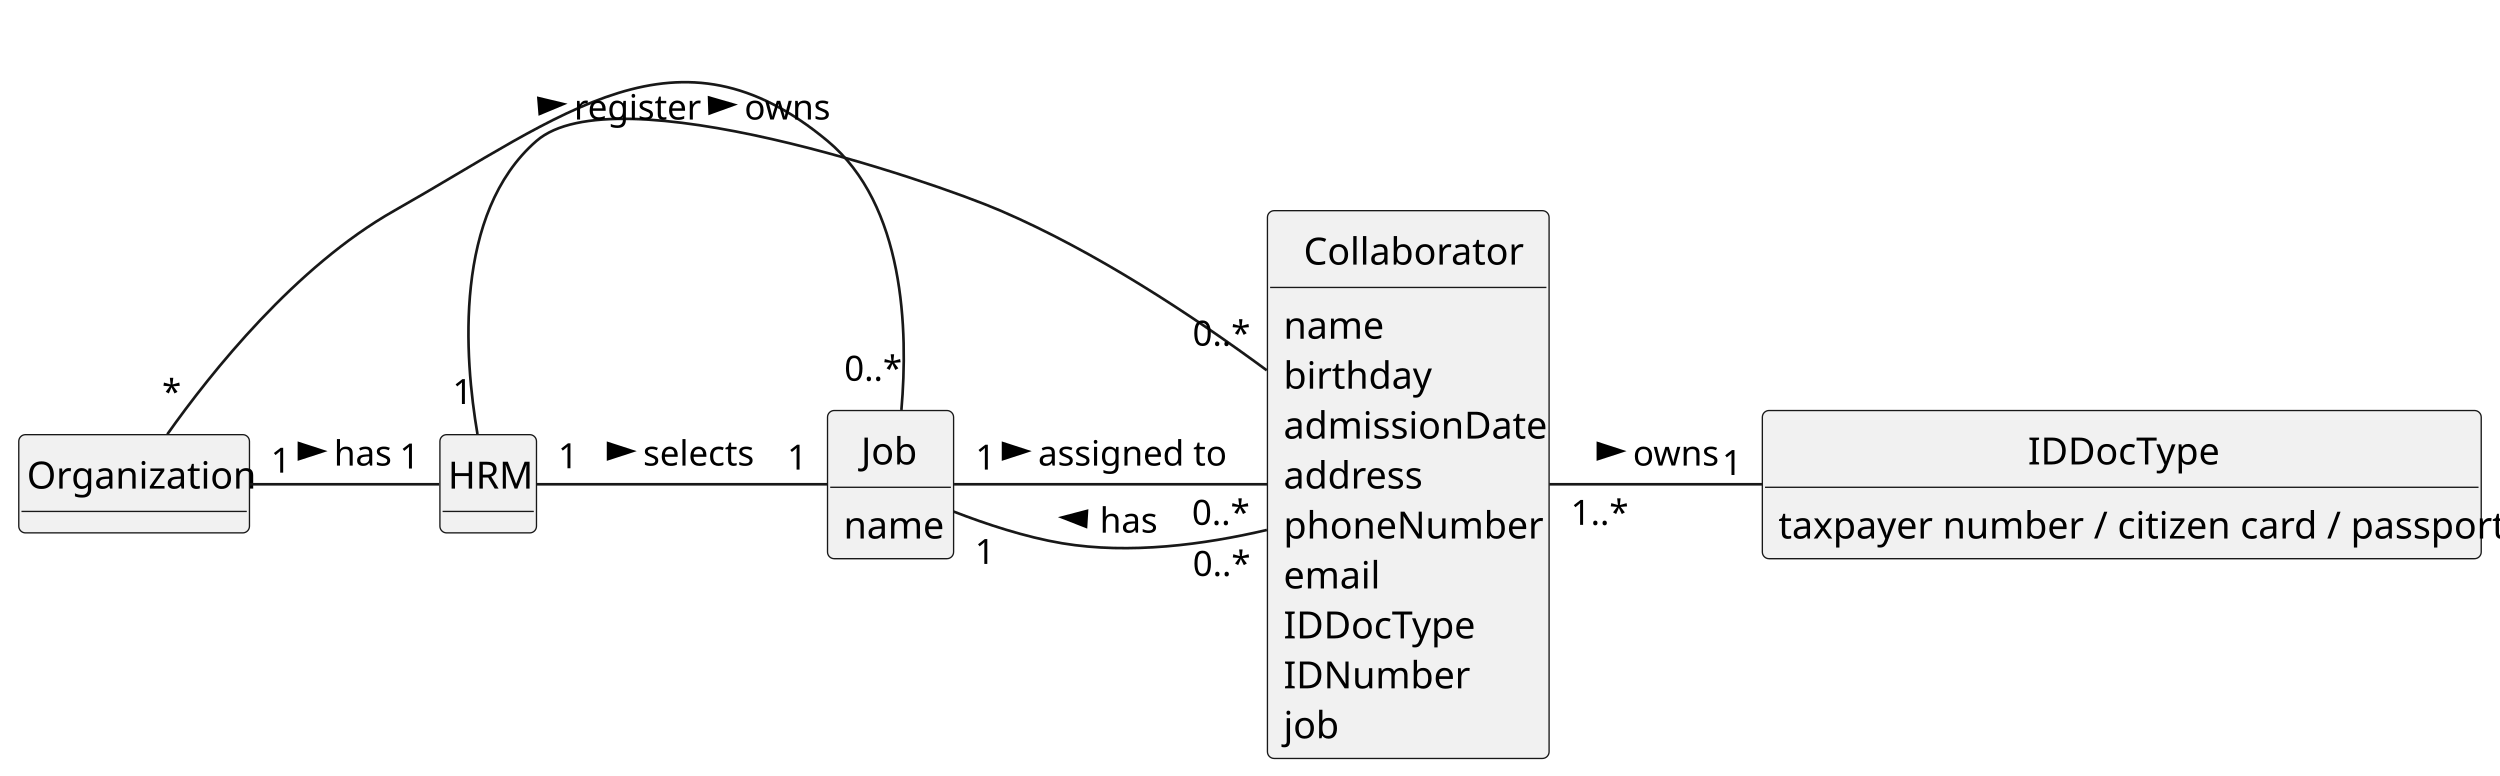
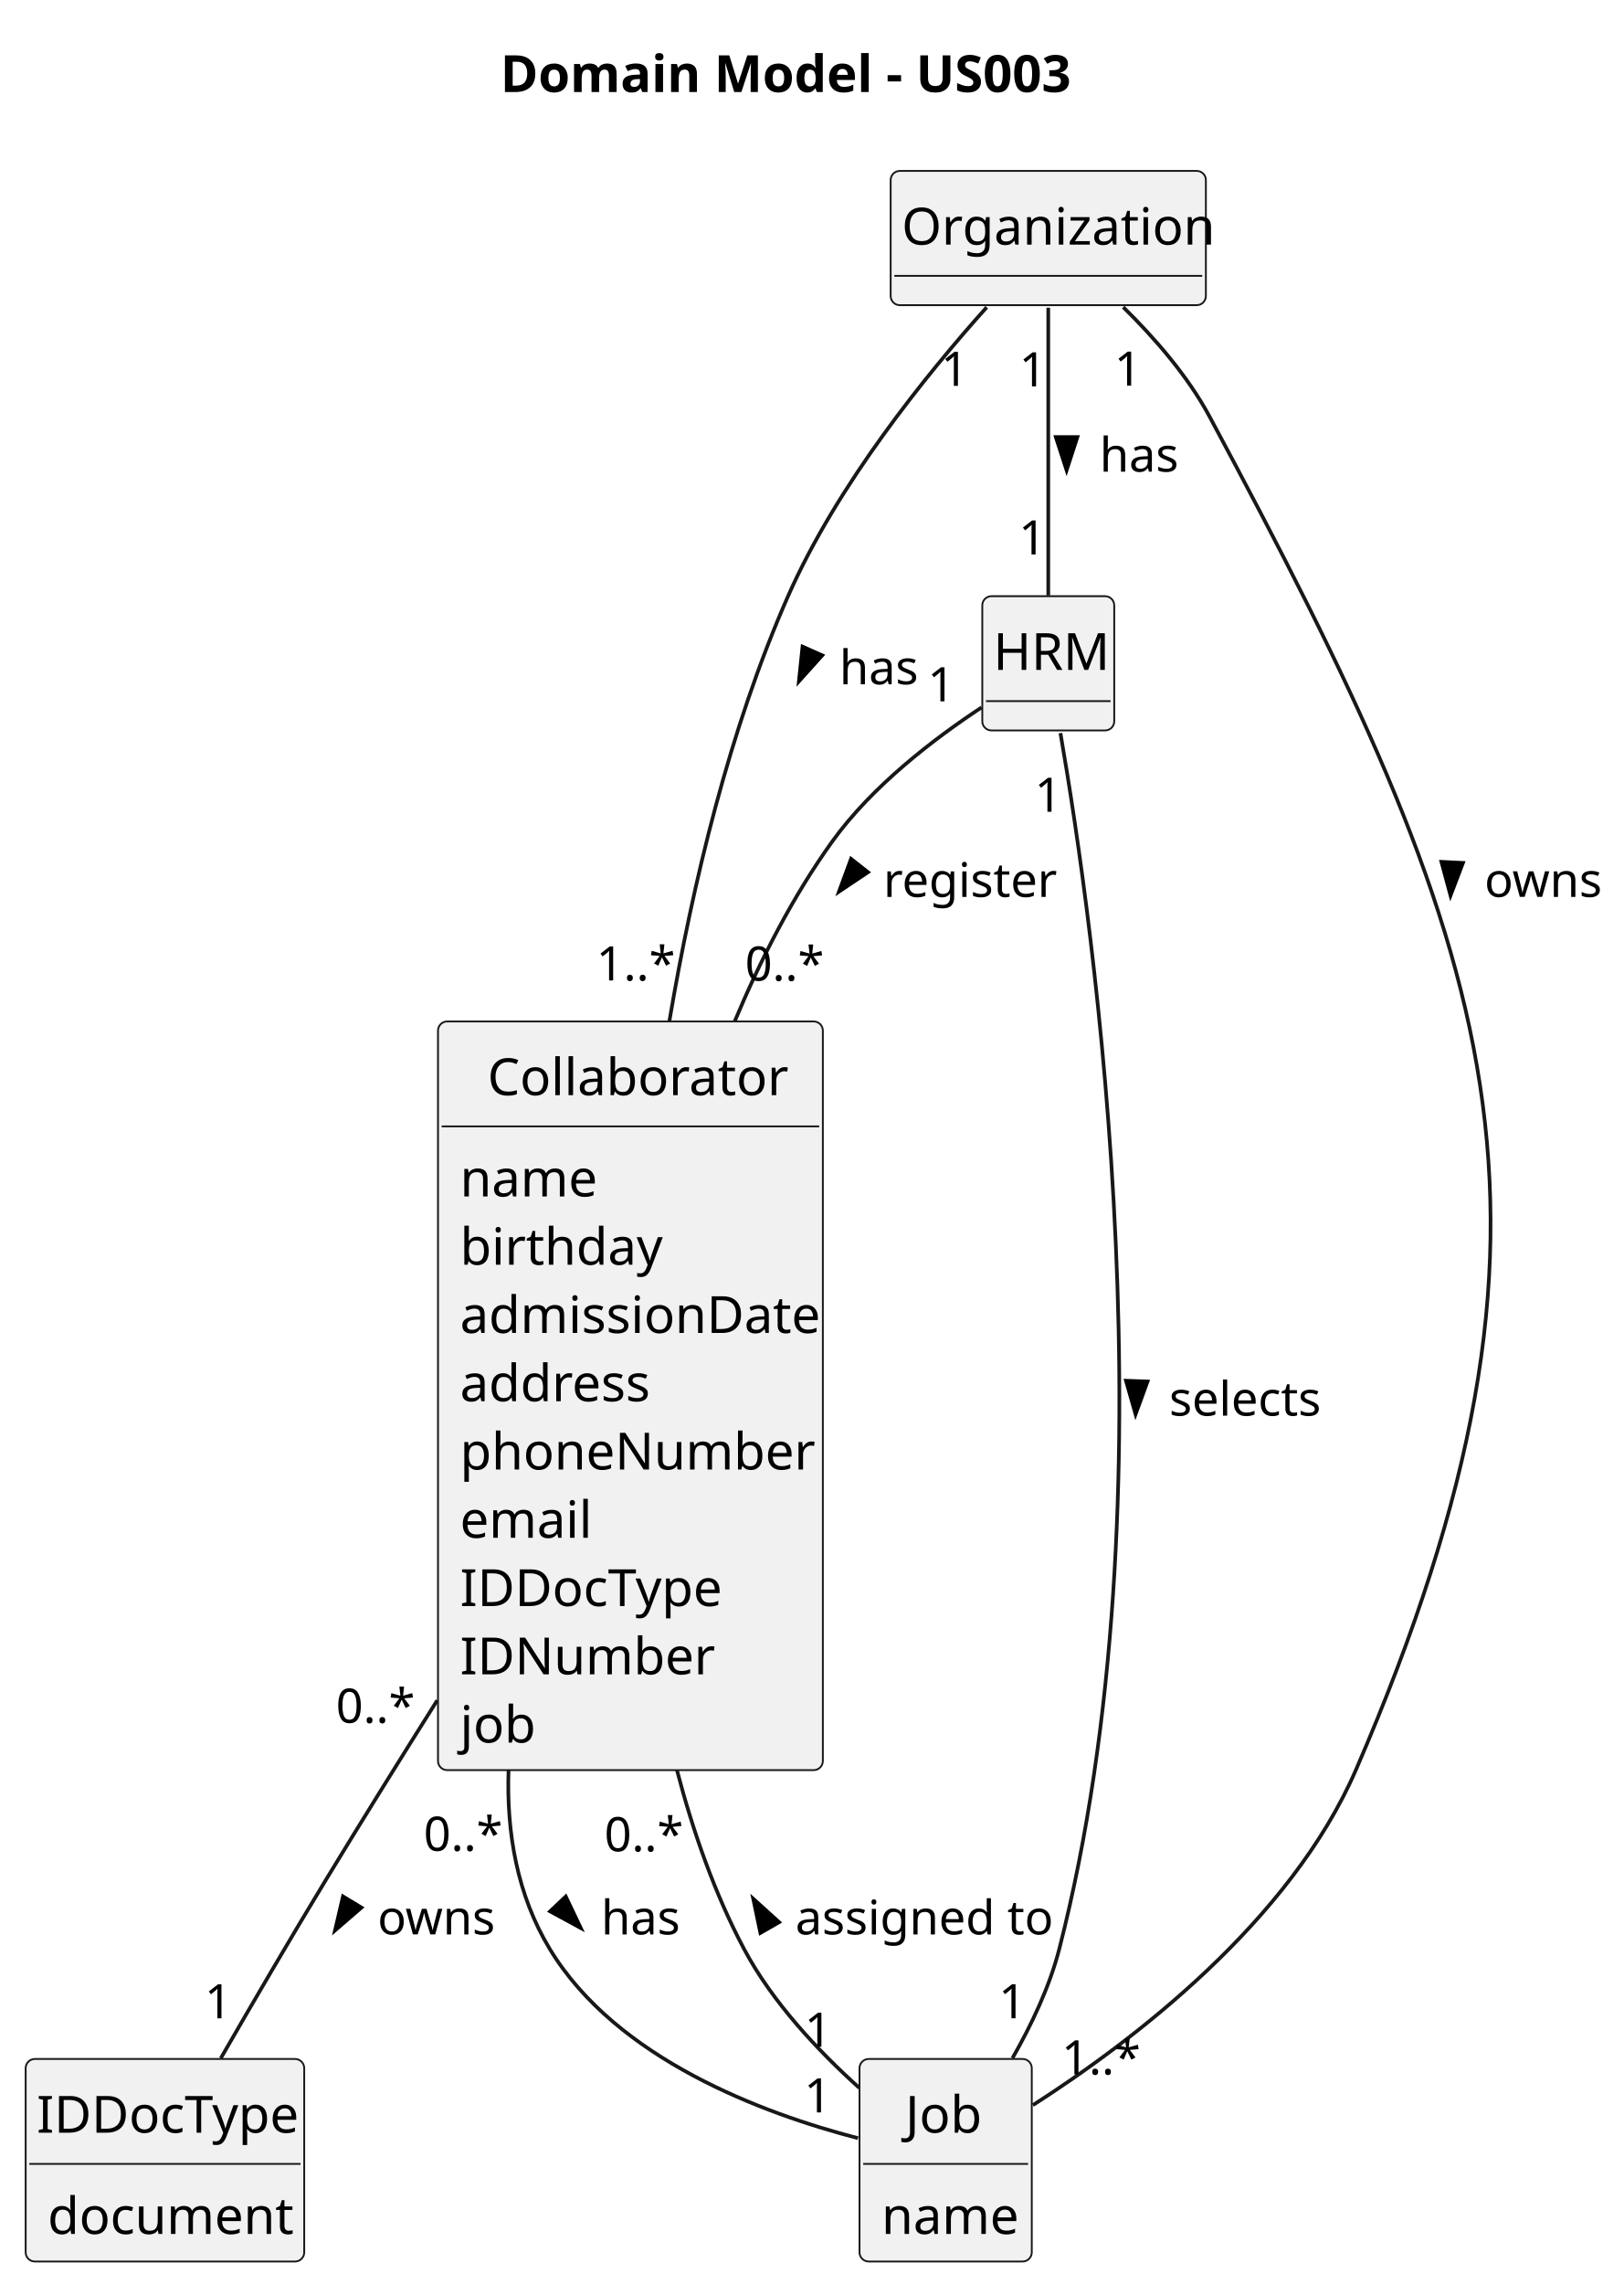
- <svg xmlns="http://www.w3.org/2000/svg" contentStyleType="text/css" height="289px" preserveAspectRatio="none" style="width:932px;height:289px;background:#FFFFFF;" version="1.1" viewBox="0 0 932 289" width="932px" zoomAndPan="magnify">
+ <svg xmlns="http://www.w3.org/2000/svg" contentStyleType="text/css" height="623px" preserveAspectRatio="none" style="width:443px;height:623px;background:#FFFFFF;" version="1.1" viewBox="0 0 443 623" width="443px" zoomAndPan="magnify">
  <defs />
  <g>
+     <text fill="#000000" font-family="sans-serif" font-size="14" font-weight="bold" lengthAdjust="spacing" textLength="156" x="136.5" y="25.107">Domain Model - US003</text>
    <g id="elem_Organization">
-       <rect codeLine="12" fill="#F1F1F1" height="36.621" id="Organization" rx="2.5" ry="2.5" style="stroke:#181818;stroke-width:0.5;" width="86" x="7" y="162.04" />
-       <text fill="#000000" font-family="sans-serif" font-size="14" lengthAdjust="spacing" textLength="80" x="10" y="182.147">Organization</text>
-       <line style="stroke:#181818;stroke-width:0.5;" x1="8" x2="92" y1="190.661" y2="190.661" />
+       <rect codeLine="12" fill="#F1F1F1" height="36.621" id="Organization" rx="2.5" ry="2.5" style="stroke:#181818;stroke-width:0.5;" width="86" x="243" y="46.621" />
+       <text fill="#000000" font-family="sans-serif" font-size="14" lengthAdjust="spacing" textLength="80" x="246" y="66.728">Organization</text>
+       <line style="stroke:#181818;stroke-width:0.5;" x1="244" x2="328" y1="75.242" y2="75.242" />
    </g>
    <g id="elem_Collaborator">
-       <rect codeLine="15" fill="#F1F1F1" height="204.211" id="Collaborator" rx="2.5" ry="2.5" style="stroke:#181818;stroke-width:0.5;" width="105" x="472.5" y="78.54" />
-       <text fill="#000000" font-family="sans-serif" font-size="14" lengthAdjust="spacing" textLength="78" x="486" y="98.647">Collaborator</text>
-       <line style="stroke:#181818;stroke-width:0.5;" x1="473.5" x2="576.5" y1="107.161" y2="107.161" />
-       <text fill="#000000" font-family="sans-serif" font-size="14" lengthAdjust="spacing" textLength="35" x="478.5" y="126.269">name</text>
-       <text fill="#000000" font-family="sans-serif" font-size="14" lengthAdjust="spacing" textLength="51" x="478.5" y="144.89">birthday</text>
-       <text fill="#000000" font-family="sans-serif" font-size="14" lengthAdjust="spacing" textLength="93" x="478.5" y="163.511">admissionDate</text>
-       <text fill="#000000" font-family="sans-serif" font-size="14" lengthAdjust="spacing" textLength="51" x="478.5" y="182.132">address</text>
-       <text fill="#000000" font-family="sans-serif" font-size="14" lengthAdjust="spacing" textLength="89" x="478.5" y="200.753">phoneNumber</text>
-       <text fill="#000000" font-family="sans-serif" font-size="14" lengthAdjust="spacing" textLength="33" x="478.5" y="219.374">email</text>
-       <text fill="#000000" font-family="sans-serif" font-size="14" lengthAdjust="spacing" textLength="70" x="478.5" y="237.995">IDDocType</text>
-       <text fill="#000000" font-family="sans-serif" font-size="14" lengthAdjust="spacing" textLength="62" x="478.5" y="256.616">IDNumber</text>
-       <text fill="#000000" font-family="sans-serif" font-size="14" lengthAdjust="spacing" textLength="19" x="478.5" y="275.237">job</text>
+       <rect codeLine="15" fill="#F1F1F1" height="204.211" id="Collaborator" rx="2.5" ry="2.5" style="stroke:#181818;stroke-width:0.5;" width="105" x="119.5" y="278.621" />
+       <text fill="#000000" font-family="sans-serif" font-size="14" lengthAdjust="spacing" textLength="78" x="133" y="298.728">Collaborator</text>
+       <line style="stroke:#181818;stroke-width:0.5;" x1="120.5" x2="223.5" y1="307.242" y2="307.242" />
+       <text fill="#000000" font-family="sans-serif" font-size="14" lengthAdjust="spacing" textLength="35" x="125.5" y="326.35">name</text>
+       <text fill="#000000" font-family="sans-serif" font-size="14" lengthAdjust="spacing" textLength="51" x="125.5" y="344.971">birthday</text>
+       <text fill="#000000" font-family="sans-serif" font-size="14" lengthAdjust="spacing" textLength="93" x="125.5" y="363.592">admissionDate</text>
+       <text fill="#000000" font-family="sans-serif" font-size="14" lengthAdjust="spacing" textLength="51" x="125.5" y="382.213">address</text>
+       <text fill="#000000" font-family="sans-serif" font-size="14" lengthAdjust="spacing" textLength="89" x="125.5" y="400.834">phoneNumber</text>
+       <text fill="#000000" font-family="sans-serif" font-size="14" lengthAdjust="spacing" textLength="33" x="125.5" y="419.455">email</text>
+       <text fill="#000000" font-family="sans-serif" font-size="14" lengthAdjust="spacing" textLength="70" x="125.5" y="438.076">IDDocType</text>
+       <text fill="#000000" font-family="sans-serif" font-size="14" lengthAdjust="spacing" textLength="62" x="125.5" y="456.697">IDNumber</text>
+       <text fill="#000000" font-family="sans-serif" font-size="14" lengthAdjust="spacing" textLength="19" x="125.5" y="475.318">job</text>
    </g>
    <g id="elem_HRM">
-       <rect codeLine="27" fill="#F1F1F1" height="36.621" id="HRM" rx="2.5" ry="2.5" style="stroke:#181818;stroke-width:0.5;" width="36" x="164" y="162.04" />
-       <text fill="#000000" font-family="sans-serif" font-size="14" lengthAdjust="spacing" textLength="30" x="167" y="182.147">HRM</text>
-       <line style="stroke:#181818;stroke-width:0.5;" x1="165" x2="199" y1="190.661" y2="190.661" />
+       <rect codeLine="27" fill="#F1F1F1" height="36.621" id="HRM" rx="2.5" ry="2.5" style="stroke:#181818;stroke-width:0.5;" width="36" x="268" y="162.621" />
+       <text fill="#000000" font-family="sans-serif" font-size="14" lengthAdjust="spacing" textLength="30" x="271" y="182.728">HRM</text>
+       <line style="stroke:#181818;stroke-width:0.5;" x1="269" x2="303" y1="191.242" y2="191.242" />
    </g>
    <g id="elem_Job">
-       <rect codeLine="30" fill="#F1F1F1" height="55.242" id="Job" rx="2.5" ry="2.5" style="stroke:#181818;stroke-width:0.5;" width="47" x="308.5" y="153.04" />
-       <text fill="#000000" font-family="sans-serif" font-size="14" lengthAdjust="spacing" textLength="22" x="321" y="173.147">Job</text>
-       <line style="stroke:#181818;stroke-width:0.5;" x1="309.5" x2="354.5" y1="181.661" y2="181.661" />
-       <text fill="#000000" font-family="sans-serif" font-size="14" lengthAdjust="spacing" textLength="35" x="314.5" y="200.768">name</text>
+       <rect codeLine="30" fill="#F1F1F1" height="55.242" id="Job" rx="2.5" ry="2.5" style="stroke:#181818;stroke-width:0.5;" width="47" x="234.5" y="561.621" />
+       <text fill="#000000" font-family="sans-serif" font-size="14" lengthAdjust="spacing" textLength="22" x="247" y="581.729">Job</text>
+       <line style="stroke:#181818;stroke-width:0.5;" x1="235.5" x2="280.5" y1="590.242" y2="590.242" />
+       <text fill="#000000" font-family="sans-serif" font-size="14" lengthAdjust="spacing" textLength="35" x="240.5" y="609.35">name</text>
    </g>
    <g id="elem_IDDocType">
-       <rect codeLine="34" fill="#F1F1F1" height="55.242" id="IDDocType" rx="2.5" ry="2.5" style="stroke:#181818;stroke-width:0.5;" width="268" x="657" y="153.04" />
-       <text fill="#000000" font-family="sans-serif" font-size="14" lengthAdjust="spacing" textLength="70" x="756" y="173.147">IDDocType</text>
-       <line style="stroke:#181818;stroke-width:0.5;" x1="658" x2="924" y1="181.661" y2="181.661" />
-       <text fill="#000000" font-family="sans-serif" font-size="14" lengthAdjust="spacing" textLength="256" x="663" y="200.768">taxpayer number / citizen card / passport</text>
+       <rect codeLine="34" fill="#F1F1F1" height="55.242" id="IDDocType" rx="2.5" ry="2.5" style="stroke:#181818;stroke-width:0.5;" width="76" x="7" y="561.621" />
+       <text fill="#000000" font-family="sans-serif" font-size="14" lengthAdjust="spacing" textLength="70" x="10" y="581.729">IDDocType</text>
+       <line style="stroke:#181818;stroke-width:0.5;" x1="8" x2="82" y1="590.242" y2="590.242" />
+       <text fill="#000000" font-family="sans-serif" font-size="14" lengthAdjust="spacing" textLength="62" x="13" y="609.35">document</text>
    </g>
    <g id="link_Organization_HRM">
-       <path codeLine="38" d="M93.22,180.54 C117.13,180.54 145.59,180.54 163.72,180.54 " fill="none" id="Organization-HRM" style="stroke:#181818;stroke-width:1.0;" />
-       <polygon fill="#000000" points="120.5,168.185,111.455,165.247,111.455,171.124,120.5,168.185" style="stroke:#000000;stroke-width:1.0;" />
-       <text fill="#000000" font-family="sans-serif" font-size="13" lengthAdjust="spacing" textLength="21" x="124.5" y="173.568">has</text>
-       <text fill="#000000" font-family="sans-serif" font-size="13" lengthAdjust="spacing" textLength="7" x="100.958" y="176.216">1</text>
-       <text fill="#000000" font-family="sans-serif" font-size="13" lengthAdjust="spacing" textLength="7" x="148.961" y="174.66">1</text>
+       <path codeLine="38" d="M286,83.931 C286,105.351 286,141.071 286,162.431 " fill="none" id="Organization-HRM" style="stroke:#181818;stroke-width:1.0;" />
+       <polygon fill="#000000" points="291,128.267,293.939,119.222,288.061,119.222,291,128.267" style="stroke:#000000;stroke-width:1.0;" />
+       <text fill="#000000" font-family="sans-serif" font-size="13" lengthAdjust="spacing" textLength="21" x="300" y="128.649">has</text>
+       <text fill="#000000" font-family="sans-serif" font-size="13" lengthAdjust="spacing" textLength="7" x="278.059" y="105.389">1</text>
+       <text fill="#000000" font-family="sans-serif" font-size="13" lengthAdjust="spacing" textLength="7" x="277.928" y="151.235">1</text>
+     </g>
+     <g id="link_Organization_Collaborator">
+       <path codeLine="39" d="M269.2,83.811 C252.8,102.081 228.42,132.171 215,162.621 C199.05,198.821 188.98,241.021 182.63,278.531 " fill="none" id="Organization-Collaborator" style="stroke:#181818;stroke-width:1.0;" />
+       <polygon fill="#000000" points="217.969,185.835,224.329,178.764,218.958,176.376,217.969,185.835" style="stroke:#000000;stroke-width:1.0;" />
+       <text fill="#000000" font-family="sans-serif" font-size="13" lengthAdjust="spacing" textLength="21" x="229" y="186.649">has</text>
+       <text fill="#000000" font-family="sans-serif" font-size="13" lengthAdjust="spacing" textLength="7" x="256.744" y="105.237">1</text>
+       <text fill="#000000" font-family="sans-serif" font-size="13" lengthAdjust="spacing" textLength="20" x="162.676" y="267.441">1..*</text>
    </g>
    <g id="link_Organization_Job">
-       <path codeLine="39" d="M62.38,161.89 C78.84,138.62 110.21,99.36 147,78.54 C210.27,42.73 252.64,6 308.5,52.54 C337.23,76.47 338.63,122.96 336.04,152.83 " fill="none" id="Organization-Job" style="stroke:#181818;stroke-width:1.0;" />
-       <polygon fill="#000000" points="273.497,39.02,264.36,36.382,264.554,42.257,273.497,39.02" style="stroke:#000000;stroke-width:1.0;" />
-       <text fill="#000000" font-family="sans-serif" font-size="13" lengthAdjust="spacing" textLength="30" x="277.5" y="44.568">owns</text>
-       <text fill="#000000" font-family="sans-serif" font-size="13" lengthAdjust="spacing" textLength="5" x="60.406" y="150.706">*</text>
-       <text fill="#000000" font-family="sans-serif" font-size="13" lengthAdjust="spacing" textLength="20" x="314.736" y="141.943">0..*</text>
+       <path codeLine="40" d="M306.45,83.771 C314.88,92.051 324.05,102.531 330,113.621 C408,258.981 435.4,331.181 370,482.621 C352.1,524.071 309.03,556.771 281.81,574.211 " fill="none" id="Organization-Job" style="stroke:#181818;stroke-width:1.0;" />
+       <polygon fill="#000000" points="395.749,244.26,399.138,235.374,393.268,235.079,395.749,244.26" style="stroke:#000000;stroke-width:1.0;" />
+       <text fill="#000000" font-family="sans-serif" font-size="13" lengthAdjust="spacing" textLength="30" x="405" y="244.649">owns</text>
+       <text fill="#000000" font-family="sans-serif" font-size="13" lengthAdjust="spacing" textLength="7" x="304.005" y="105.186">1</text>
+       <text fill="#000000" font-family="sans-serif" font-size="13" lengthAdjust="spacing" textLength="20" x="289.629" y="565.832">1..*</text>
    </g>
    <g id="link_HRM_Job">
-       <path codeLine="40" d="M200.09,180.54 C227.21,180.54 278.4,180.54 308.42,180.54 " fill="none" id="HRM-Job" style="stroke:#181818;stroke-width:1.0;" />
-       <polygon fill="#000000" points="235.75,168.185,226.705,165.247,226.705,171.124,235.75,168.185" style="stroke:#000000;stroke-width:1.0;" />
-       <text fill="#000000" font-family="sans-serif" font-size="13" lengthAdjust="spacing" textLength="42" x="239.75" y="173.568">selects</text>
-       <text fill="#000000" font-family="sans-serif" font-size="13" lengthAdjust="spacing" textLength="7" x="208.051" y="174.558">1</text>
-       <text fill="#000000" font-family="sans-serif" font-size="13" lengthAdjust="spacing" textLength="7" x="293.465" y="175.079">1</text>
+       <path codeLine="41" d="M289.32,199.961 C298.35,252.081 320.64,408.181 289,531.621 C286.36,541.921 281.41,552.351 276.23,561.401 " fill="none" id="HRM-Job" style="stroke:#181818;stroke-width:1.0;" />
+       <polygon fill="#000000" points="309.819,385.763,313.083,376.83,307.209,376.618,309.819,385.763" style="stroke:#000000;stroke-width:1.0;" />
+       <text fill="#000000" font-family="sans-serif" font-size="13" lengthAdjust="spacing" textLength="42" x="319" y="386.149">selects</text>
+       <text fill="#000000" font-family="sans-serif" font-size="13" lengthAdjust="spacing" textLength="7" x="282.272" y="221.427">1</text>
+       <text fill="#000000" font-family="sans-serif" font-size="13" lengthAdjust="spacing" textLength="7" x="272.452" y="550.512">1</text>
+     </g>
+     <g id="link_Job_Collaborator">
+       <path codeLine="42" d="M234.44,569.511 C223.27,559.451 210.7,546.131 203,531.621 C195.02,516.591 189.1,499.701 184.69,482.811 " fill="none" id="Job-Collaborator" style="stroke:#181818;stroke-width:1.0;" />
+       <polygon fill="#000000" points="205.512,517.93,207.464,527.238,212.562,524.312,205.512,517.93" style="stroke:#000000;stroke-width:1.0;" />
+       <text fill="#000000" font-family="sans-serif" font-size="13" lengthAdjust="spacing" textLength="67" x="217" y="527.649">assigned to</text>
+       <text fill="#000000" font-family="sans-serif" font-size="13" lengthAdjust="spacing" textLength="7" x="219.491" y="558.289">1</text>
+       <text fill="#000000" font-family="sans-serif" font-size="13" lengthAdjust="spacing" textLength="20" x="164.887" y="504.971">0..*</text>
+     </g>
+     <g id="link_Collaborator_Job">
+       <path codeLine="45" d="M138.75,482.691 C138.15,499.851 141.07,516.871 150,531.621 C168.19,561.671 208.2,576.501 234.09,583.221 " fill="none" id="Collaborator-Job" style="stroke:#181818;stroke-width:1.0;" />
+       <polygon fill="#000000" points="158.441,525.894,154.349,517.309,150.084,521.354,158.441,525.894" style="stroke:#000000;stroke-width:1.0;" />
+       <text fill="#000000" font-family="sans-serif" font-size="13" lengthAdjust="spacing" textLength="21" x="164" y="527.649">has</text>
+       <text fill="#000000" font-family="sans-serif" font-size="13" lengthAdjust="spacing" textLength="20" x="115.574" y="504.842">0..*</text>
+       <text fill="#000000" font-family="sans-serif" font-size="13" lengthAdjust="spacing" textLength="7" x="219.381" y="576.206">1</text>
    </g>
    <g id="link_HRM_Collaborator">
-       <path codeLine="41" d="M178,161.82 C173.13,133.31 169.01,79.48 200,52.54 C229.16,27.19 347.04,67.36 373,78.54 C408.32,93.75 444.21,117.37 472.24,138.05 " fill="none" id="HRM-Collaborator" style="stroke:#181818;stroke-width:1.0;" />
-       <polygon fill="#000000" points="209.984,38.783,200.731,36.582,201.205,42.441,209.984,38.783" style="stroke:#000000;stroke-width:1.0;" />
-       <text fill="#000000" font-family="sans-serif" font-size="13" lengthAdjust="spacing" textLength="43" x="214" y="44.568">register</text>
-       <text fill="#000000" font-family="sans-serif" font-size="13" lengthAdjust="spacing" textLength="7" x="168.703" y="150.615">1</text>
-       <text fill="#000000" font-family="sans-serif" font-size="13" lengthAdjust="spacing" textLength="20" x="444.591" y="128.869">0..*</text>
+       <path codeLine="43" d="M267.8,192.961 C254.85,201.491 237.88,214.451 227,229.621 C216.41,244.381 207.64,261.411 200.45,278.581 " fill="none" id="HRM-Collaborator" style="stroke:#181818;stroke-width:1.0;" />
+       <polygon fill="#000000" points="228.909,243.196,236.811,237.904,232.191,234.27,228.909,243.196" style="stroke:#000000;stroke-width:1.0;" />
+       <text fill="#000000" font-family="sans-serif" font-size="13" lengthAdjust="spacing" textLength="43" x="241" y="244.649">register</text>
+       <text fill="#000000" font-family="sans-serif" font-size="13" lengthAdjust="spacing" textLength="7" x="253.069" y="191.299">1</text>
+       <text fill="#000000" font-family="sans-serif" font-size="13" lengthAdjust="spacing" textLength="20" x="203.274" y="267.495">0..*</text>
    </g>
    <g id="link_Collaborator_IDDocType">
-       <path codeLine="42" d="M577.55,180.54 C600.57,180.54 628.73,180.54 656.95,180.54 " fill="none" id="Collaborator-IDDocType" style="stroke:#181818;stroke-width:1.0;" />
-       <polygon fill="#000000" points="604.75,168.185,595.705,165.247,595.705,171.124,604.75,168.185" style="stroke:#000000;stroke-width:1.0;" />
-       <text fill="#000000" font-family="sans-serif" font-size="13" lengthAdjust="spacing" textLength="30" x="608.75" y="173.568">owns</text>
-       <text fill="#000000" font-family="sans-serif" font-size="13" lengthAdjust="spacing" textLength="20" x="585.564" y="195.662">1..*</text>
-       <text fill="#000000" font-family="sans-serif" font-size="13" lengthAdjust="spacing" textLength="7" x="641.998" y="177.078">1</text>
-     </g>
-     <g id="link_Job_Collaborator">
-       <path codeLine="43" d="M355.67,180.54 C384.55,180.54 434.26,180.54 472.37,180.54 " fill="none" id="Job-Collaborator" style="stroke:#181818;stroke-width:1.0;" />
-       <polygon fill="#000000" points="383,168.185,373.955,165.247,373.955,171.124,383,168.185" style="stroke:#000000;stroke-width:1.0;" />
-       <text fill="#000000" font-family="sans-serif" font-size="13" lengthAdjust="spacing" textLength="67" x="387" y="173.568">assigned to</text>
-       <text fill="#000000" font-family="sans-serif" font-size="13" lengthAdjust="spacing" textLength="7" x="363.651" y="175.079">1</text>
-       <text fill="#000000" font-family="sans-serif" font-size="13" lengthAdjust="spacing" textLength="20" x="444.346" y="195.662">0..*</text>
-     </g>
-     <g id="link_Collaborator_Job">
-       <path codeLine="44" d="M472.29,197.57 C448.93,203.05 421.1,206.73 396,202.54 C382.21,200.24 367.41,195.32 355.52,190.72 " fill="none" id="Collaborator-Job" style="stroke:#181818;stroke-width:1.0;" />
-       <polygon fill="#000000" points="396.009,192.893,404.866,196.356,405.21,190.488,396.009,192.893" style="stroke:#000000;stroke-width:1.0;" />
-       <text fill="#000000" font-family="sans-serif" font-size="13" lengthAdjust="spacing" textLength="21" x="410" y="198.568">has</text>
-       <text fill="#000000" font-family="sans-serif" font-size="13" lengthAdjust="spacing" textLength="20" x="444.647" y="214.715">0..*</text>
-       <text fill="#000000" font-family="sans-serif" font-size="13" lengthAdjust="spacing" textLength="7" x="363.457" y="210.243">1</text>
+       <path codeLine="44" d="M119.29,463.791 C109.13,479.911 98.65,496.751 89,512.621 C79.23,528.701 68.6,546.911 60.24,561.421 " fill="none" id="Collaborator-IDDocType" style="stroke:#181818;stroke-width:1.0;" />
+       <polygon fill="#000000" points="91.412,526.545,98.608,520.326,93.579,517.284,91.412,526.545" style="stroke:#000000;stroke-width:1.0;" />
+       <text fill="#000000" font-family="sans-serif" font-size="13" lengthAdjust="spacing" textLength="30" x="103" y="527.649">owns</text>
+       <text fill="#000000" font-family="sans-serif" font-size="13" lengthAdjust="spacing" textLength="20" x="91.647" y="469.925">0..*</text>
+       <text fill="#000000" font-family="sans-serif" font-size="13" lengthAdjust="spacing" textLength="7" x="55.808" y="550.536">1</text>
    </g>
  </g>
</svg>
